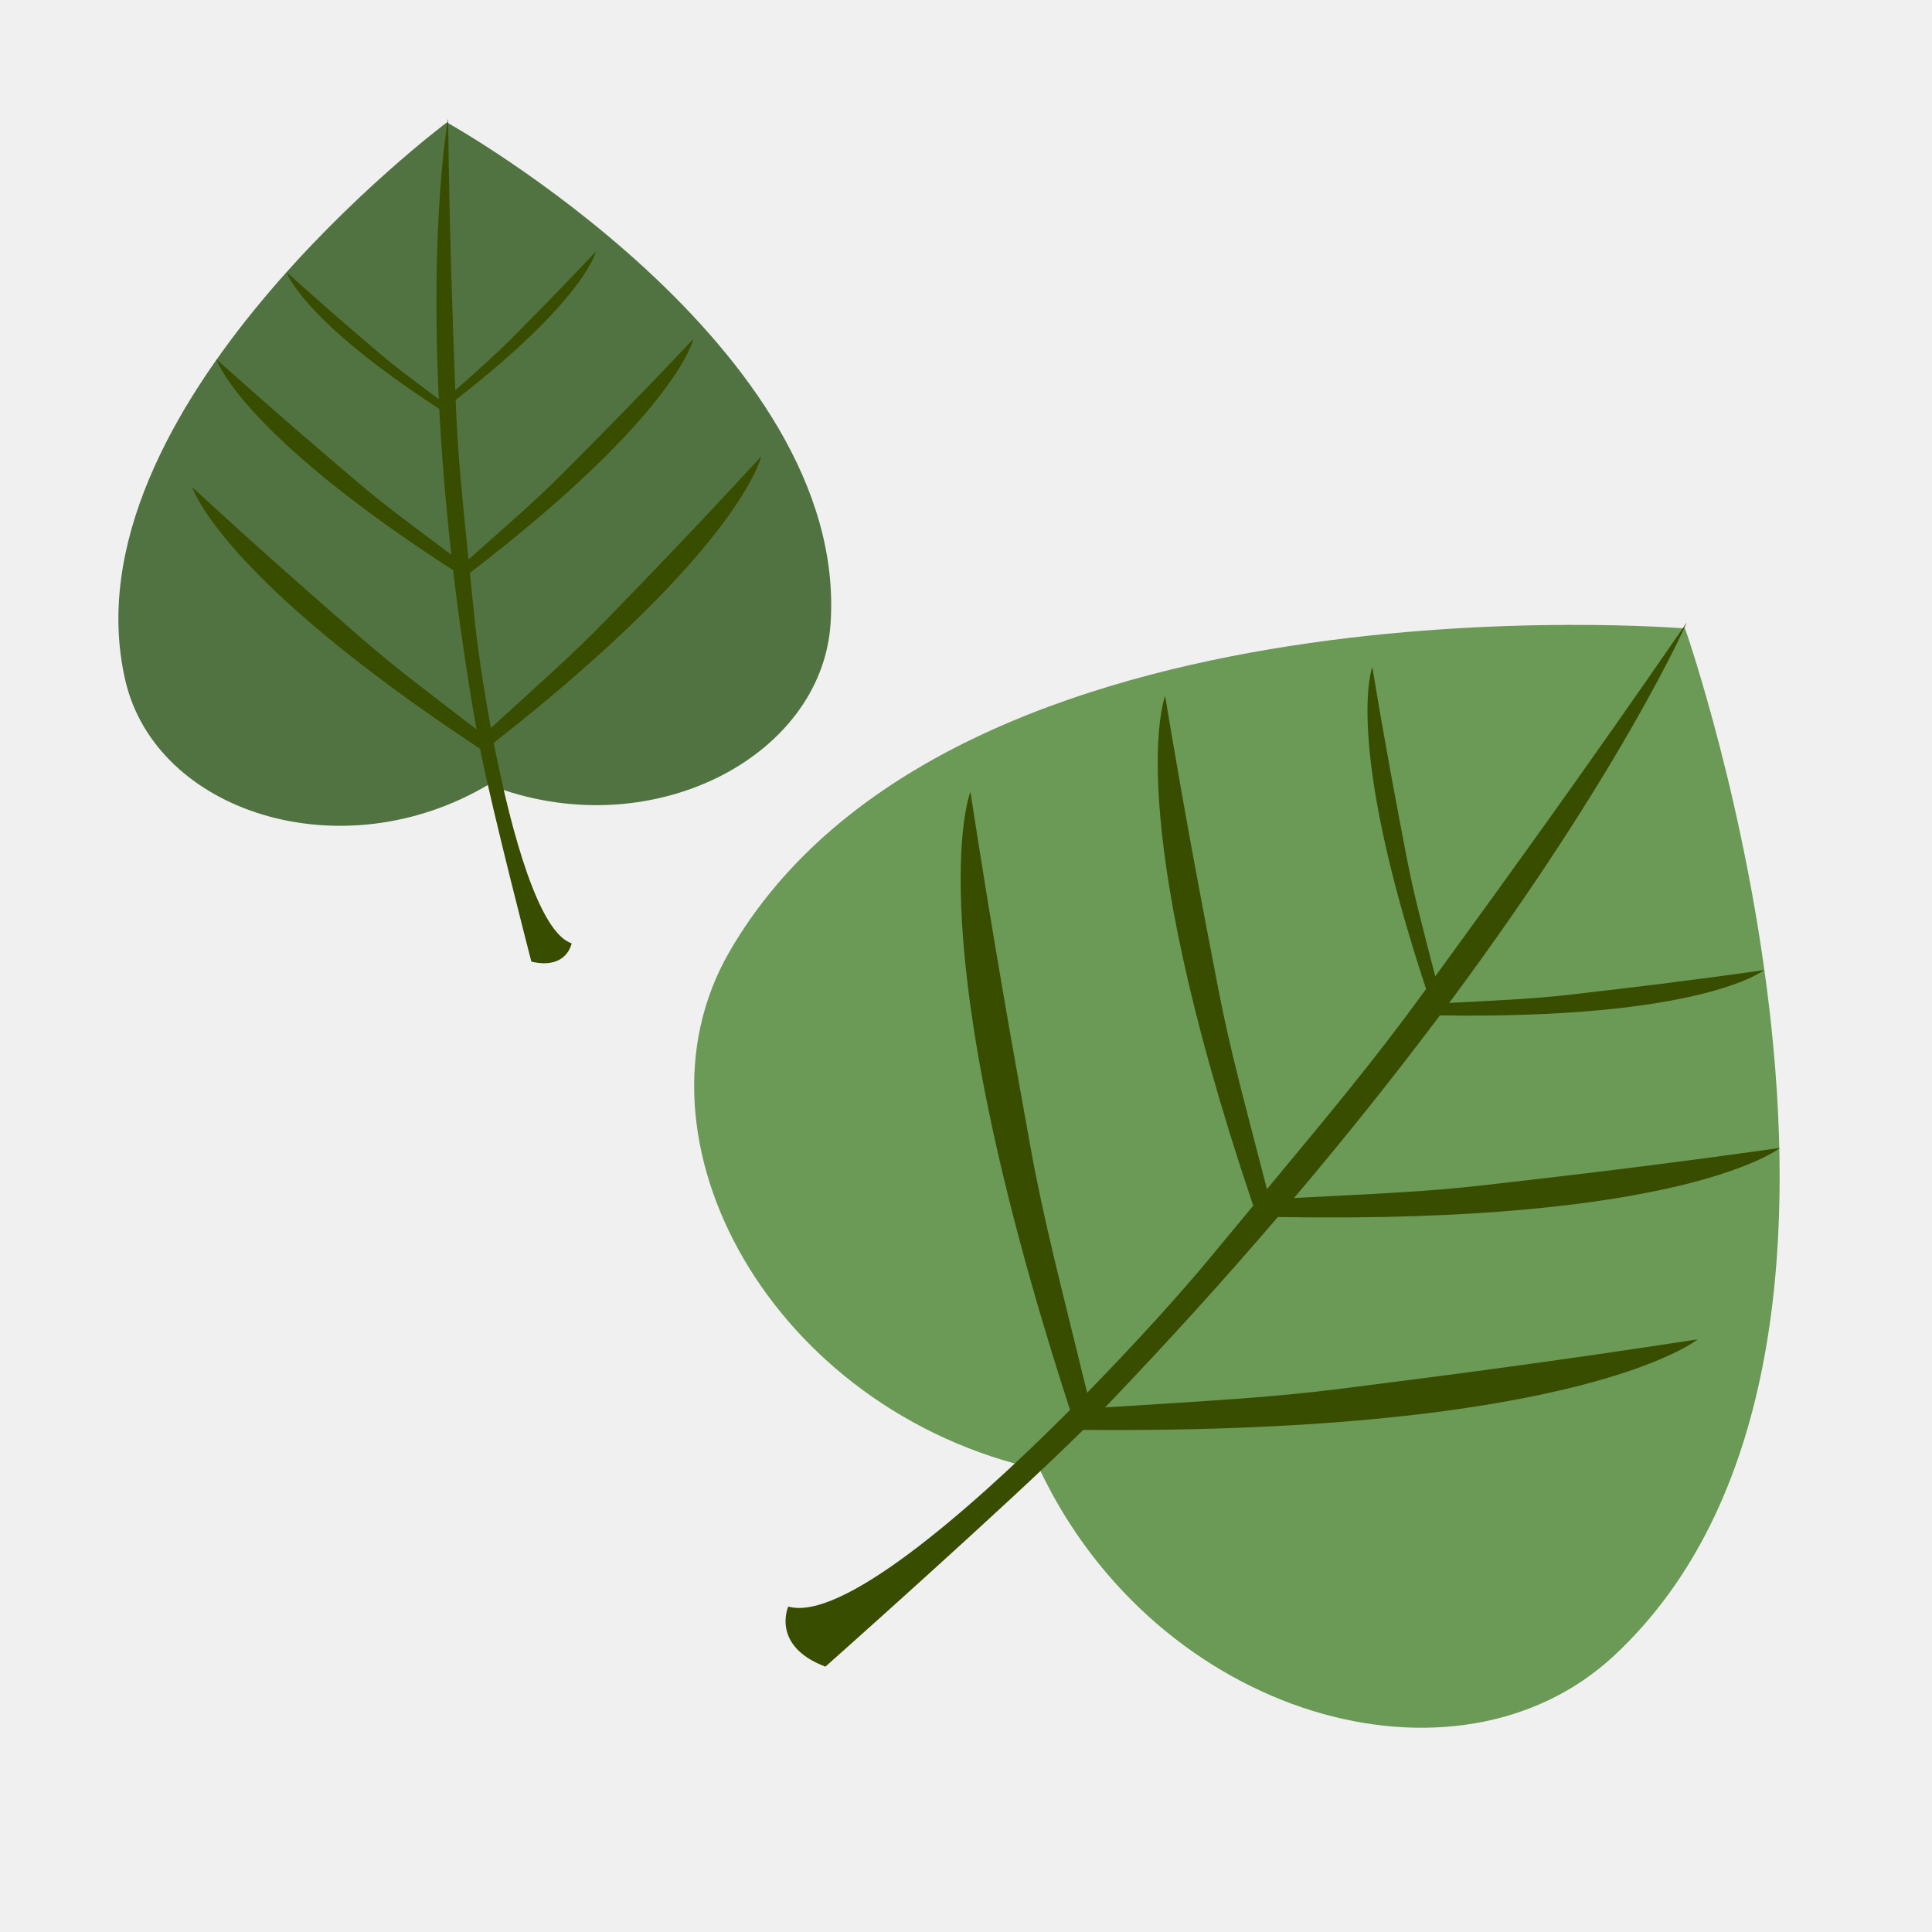
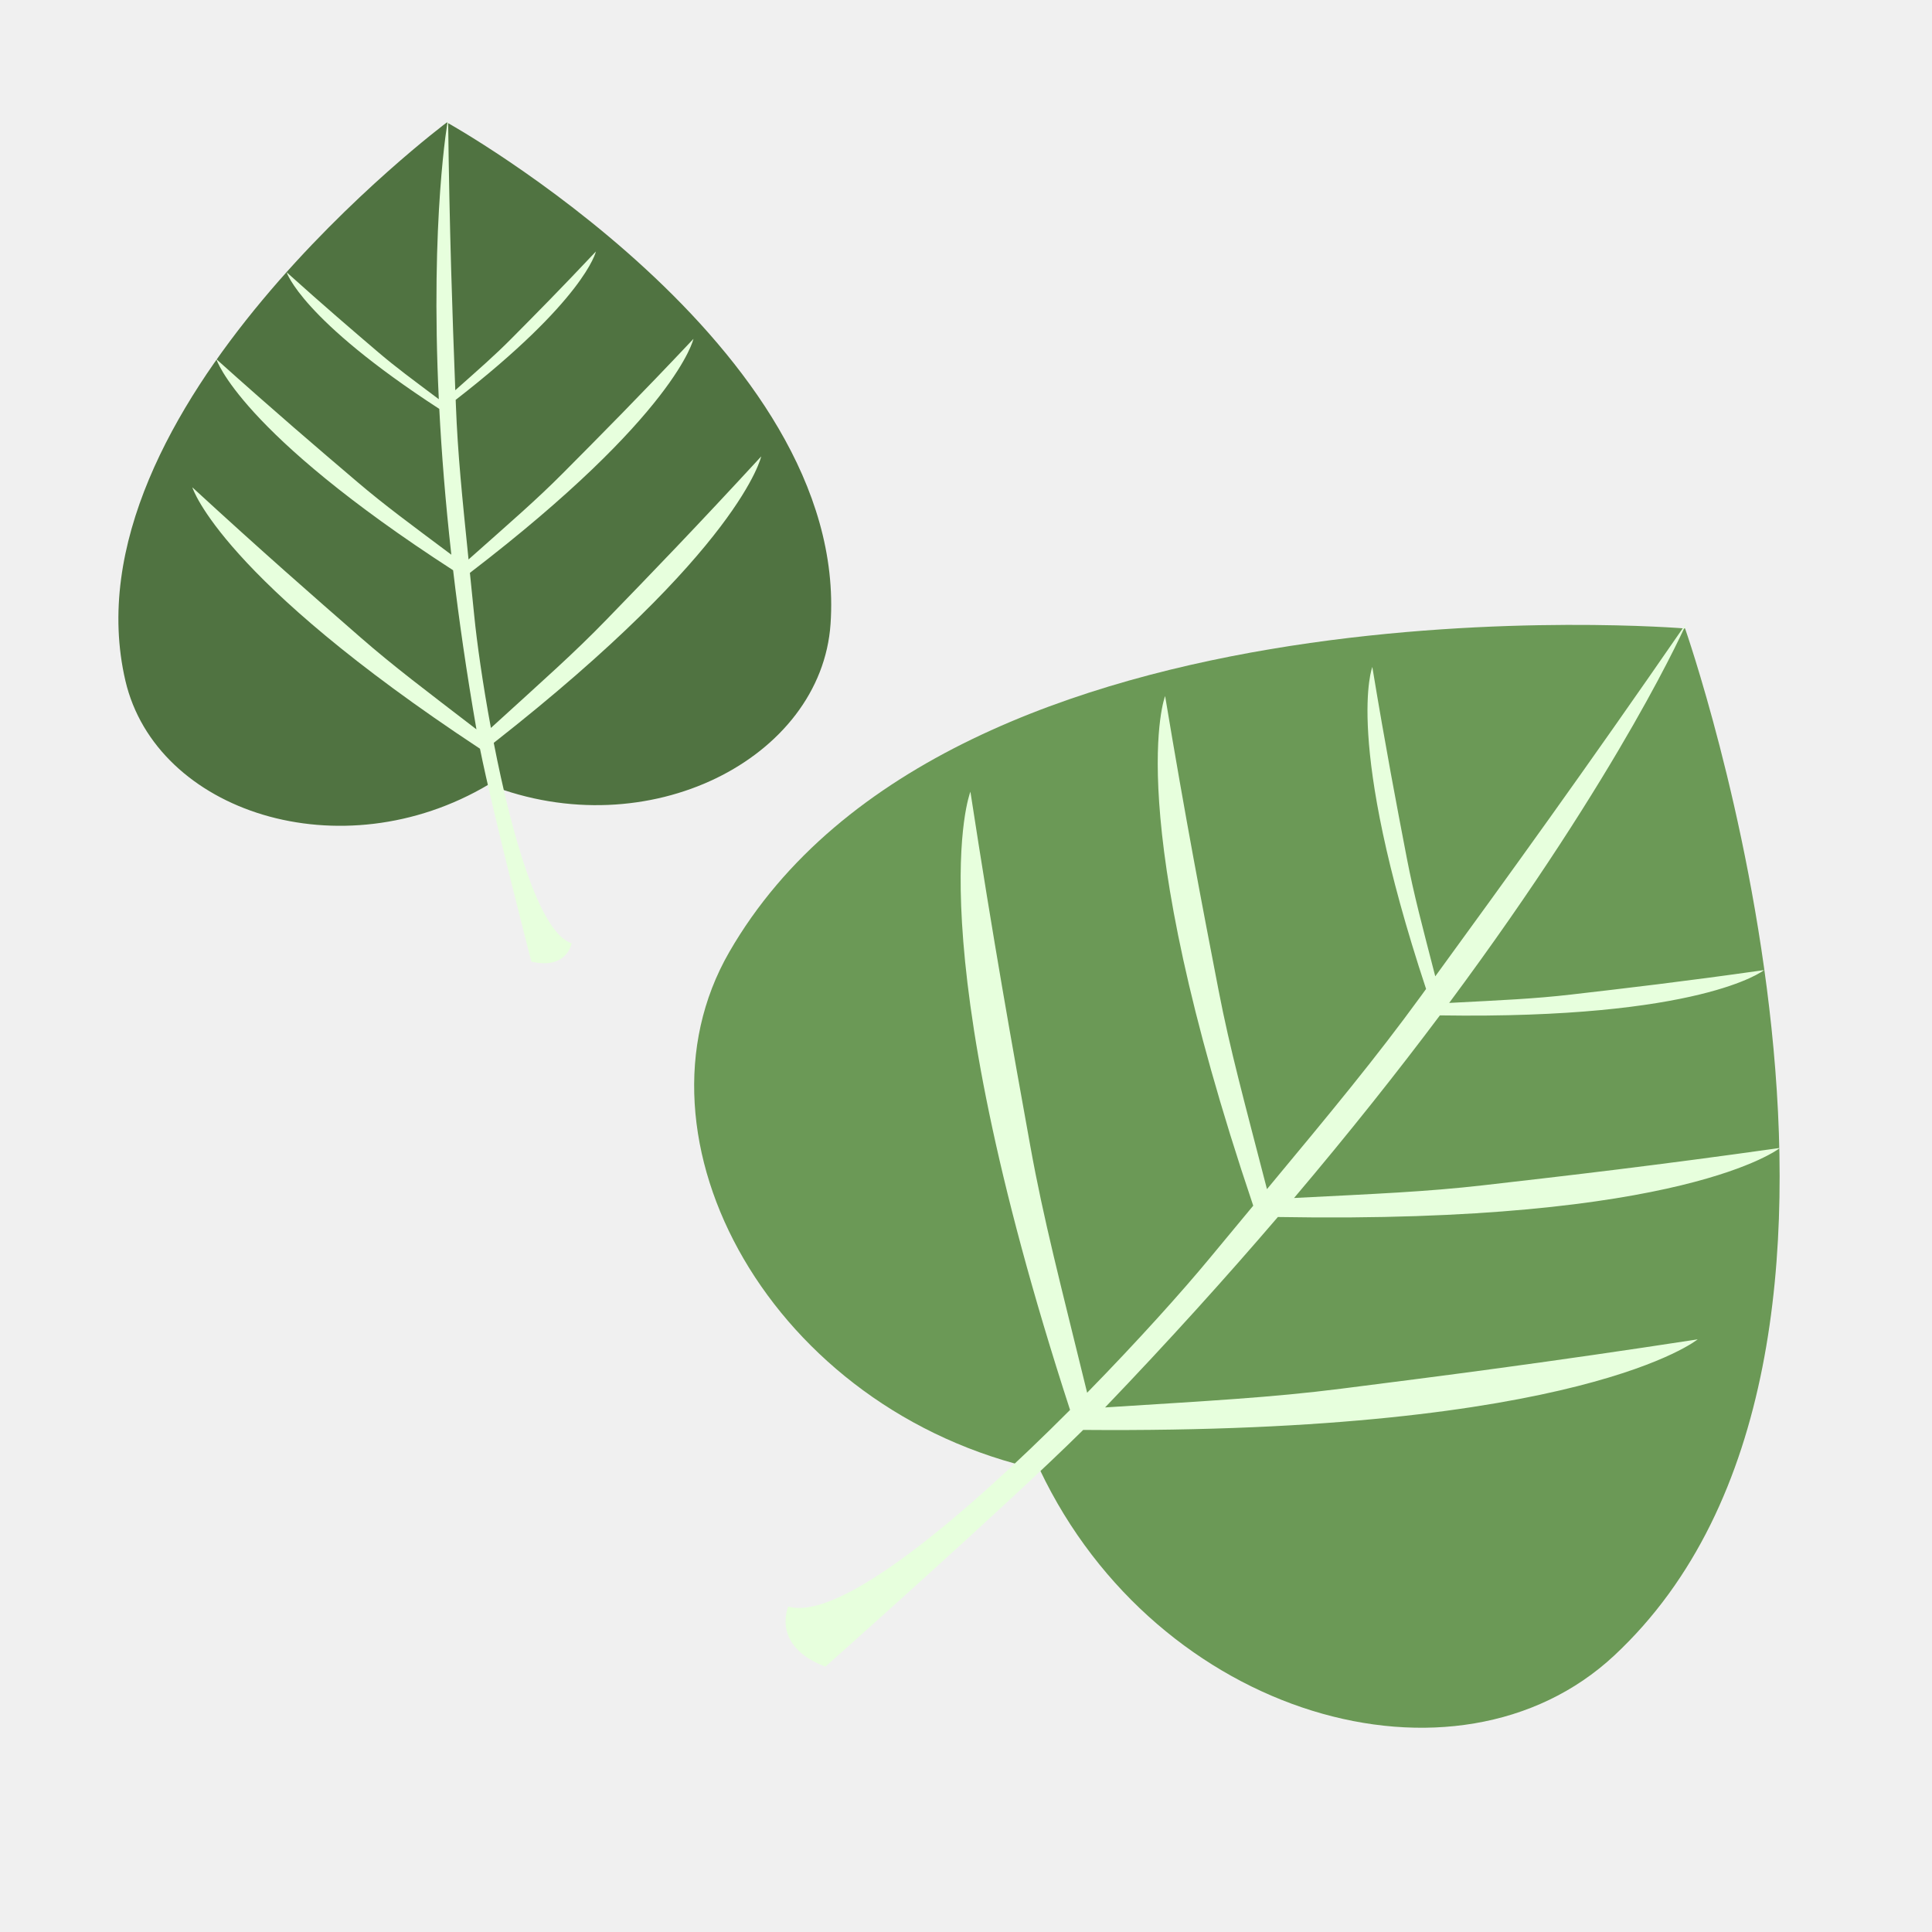
<svg xmlns="http://www.w3.org/2000/svg" width="64" height="64" viewBox="0 0 64 64" fill="none">
-   <g clip-path="url(#clip0_955_6135)">
+   <g clip-path="url(#clip0_972_60645)">
    <path d="M55.82 20.819C55.82 20.819 31.506 18.786 24.156 31.541C20.591 37.729 25.575 46.743 34.446 48.687C38.342 56.891 48.248 59.712 53.472 54.843C64.24 44.806 55.82 20.819 55.82 20.819Z" fill="#6B9956" />
-     <path d="M55.878 20.619C55.878 20.619 53.776 25.454 48.006 33.223C49.752 33.132 50.825 33.087 52.051 32.945C53.868 32.735 55.744 32.518 58.437 32.136C58.401 32.164 56.339 33.768 47.698 33.636C46.302 35.498 44.698 37.523 42.867 39.685C45.585 39.546 47.245 39.48 49.142 39.263C51.938 38.943 54.823 38.611 58.964 38.027C58.944 38.043 55.795 40.551 42.331 40.315C40.62 42.312 38.717 44.421 36.607 46.623C40.049 46.403 42.092 46.299 44.44 46.001C47.798 45.575 51.263 45.132 56.238 44.368C56.238 44.368 52.394 47.505 35.882 47.368C33.394 49.835 27.372 55.184 27.343 55.21C25.544 54.529 26.102 53.243 26.112 53.219C27.846 53.715 31.981 50.181 35.447 46.706C30.326 30.962 32.124 26.282 32.146 26.226C32.911 31.201 33.53 34.638 34.131 37.969C34.572 40.413 35.117 42.474 36.013 46.136C37.699 44.413 39.178 42.762 40.068 41.685C40.584 41.06 41.065 40.481 41.515 39.94C37.099 26.861 38.596 23.057 38.596 23.057C39.282 27.182 39.831 30.033 40.365 32.796C40.749 34.783 41.214 36.465 41.97 39.392C44.106 36.821 45.559 35.07 47.075 32.989C47.131 32.913 47.185 32.836 47.241 32.76C44.509 24.509 45.46 22.094 45.46 22.094C45.903 24.777 46.258 26.632 46.603 28.429C46.835 29.633 47.112 30.666 47.545 32.342C49.941 29.051 52.46 25.576 55.878 20.619Z" fill="#394D00" />
+     <path d="M55.878 20.619C55.878 20.619 53.776 25.454 48.006 33.223C49.752 33.132 50.825 33.087 52.051 32.945C53.868 32.735 55.744 32.518 58.437 32.136C58.401 32.164 56.338 33.768 47.698 33.636C46.302 35.498 44.698 37.523 42.867 39.685C45.585 39.546 47.245 39.48 49.142 39.263C51.938 38.943 54.823 38.611 58.964 38.027C58.944 38.043 55.795 40.551 42.331 40.315C40.62 42.312 38.717 44.421 36.607 46.623C40.049 46.403 42.092 46.299 44.44 46.001C47.798 45.575 51.263 45.132 56.238 44.368C56.238 44.368 52.394 47.505 35.882 47.368C33.394 49.835 27.372 55.184 27.343 55.21C25.544 54.529 26.102 53.243 26.112 53.219C27.846 53.715 31.981 50.181 35.447 46.706C30.326 30.962 32.124 26.282 32.146 26.226C32.911 31.201 33.529 34.638 34.131 37.969C34.572 40.413 35.117 42.474 36.013 46.136C37.699 44.413 39.178 42.762 40.068 41.685C40.584 41.06 41.065 40.481 41.515 39.94C37.099 26.861 38.596 23.057 38.596 23.057C39.282 27.182 39.831 30.033 40.365 32.796C40.749 34.783 41.214 36.465 41.97 39.392C44.106 36.821 45.559 35.07 47.075 32.989C47.131 32.913 47.185 32.836 47.241 32.76C44.509 24.509 45.46 22.094 45.46 22.094C45.903 24.777 46.258 26.632 46.603 28.429C46.835 29.633 47.112 30.666 47.545 32.342C49.941 29.051 52.46 25.576 55.878 20.619Z" fill="#E7FFDD" />
    <path d="M14.803 4.055C14.803 4.055 28.144 11.48 27.513 20.67C27.207 25.128 21.473 28.073 16.186 25.989C11.3 28.892 5.17 26.902 4.154 22.55C2.062 13.579 14.803 4.055 14.803 4.055Z" fill="#507341" />
-     <path d="M14.844 3.93C14.89 7.697 14.985 10.38 15.082 12.926C15.892 12.206 16.396 11.767 16.936 11.222C17.743 10.409 18.575 9.569 19.741 8.33C19.735 8.356 19.356 9.94 15.095 13.246C15.097 13.306 15.099 13.367 15.102 13.427C15.163 15.036 15.309 16.453 15.521 18.533C16.934 17.277 17.762 16.566 18.654 15.668C19.896 14.419 21.176 13.129 22.972 11.225C22.972 11.225 22.421 13.723 15.566 18.977C15.611 19.415 15.659 19.883 15.709 20.388C15.795 21.258 15.987 22.631 16.262 24.114C18.005 22.525 19.007 21.645 20.089 20.528C21.563 19.008 23.083 17.437 25.216 15.119C25.216 15.119 24.559 18.176 16.356 24.608C16.945 27.623 17.861 30.901 18.936 31.248C18.936 31.248 18.785 32.131 17.602 31.855C17.602 31.855 16.333 26.957 15.9 24.802C7.322 19.145 6.381 16.176 6.371 16.143C8.689 18.275 10.335 19.713 11.931 21.105C13.047 22.079 14.072 22.846 15.783 24.161C15.456 22.282 15.202 20.523 15.01 18.89C7.91 14.3 7.167 11.898 7.167 11.898C9.115 13.645 10.497 14.825 11.838 15.966C12.748 16.741 13.588 17.355 14.951 18.375C14.754 16.612 14.627 15 14.552 13.545C9.977 10.574 9.496 9.02 9.496 9.02C10.762 10.158 11.66 10.926 12.531 11.669C13.118 12.17 13.661 12.567 14.536 13.224C14.25 7.208 14.837 3.965 14.844 3.93Z" fill="#394D00" />
+     <path d="M14.844 3.93C14.89 7.697 14.985 10.38 15.082 12.926C15.892 12.206 16.396 11.767 16.936 11.222C17.743 10.409 18.575 9.569 19.741 8.33C19.735 8.356 19.356 9.94 15.095 13.246C15.097 13.306 15.099 13.367 15.102 13.427C15.163 15.036 15.309 16.453 15.521 18.533C16.934 17.277 17.762 16.566 18.654 15.668C19.896 14.419 21.176 13.129 22.972 11.225C22.972 11.225 22.421 13.723 15.566 18.977C15.611 19.415 15.659 19.883 15.709 20.388C15.795 21.258 15.987 22.631 16.262 24.114C18.005 22.525 19.007 21.645 20.089 20.528C21.563 19.008 23.083 17.437 25.216 15.119C25.216 15.119 24.559 18.176 16.356 24.608C16.945 27.623 17.861 30.901 18.936 31.248C18.936 31.248 18.785 32.131 17.602 31.855C17.602 31.855 16.333 26.957 15.9 24.802C7.322 19.145 6.381 16.176 6.371 16.143C8.689 18.275 10.335 19.713 11.931 21.105C13.047 22.079 14.072 22.846 15.783 24.161C15.456 22.282 15.202 20.523 15.01 18.89C7.91 14.3 7.167 11.898 7.167 11.898C9.115 13.645 10.497 14.825 11.838 15.966C12.748 16.741 13.588 17.355 14.951 18.375C14.754 16.612 14.627 15 14.552 13.545C9.977 10.574 9.496 9.02 9.496 9.02C10.762 10.158 11.66 10.926 12.531 11.669C13.118 12.17 13.661 12.567 14.536 13.224C14.25 7.208 14.837 3.965 14.844 3.93Z" fill="#E7FFDD" />
  </g>
  <defs>
-     <clipPath id="clip0_955_6135">
+     <clipPath id="clip0_972_60645">
      <rect width="64" height="64" fill="white" />
    </clipPath>
  </defs>
</svg>
